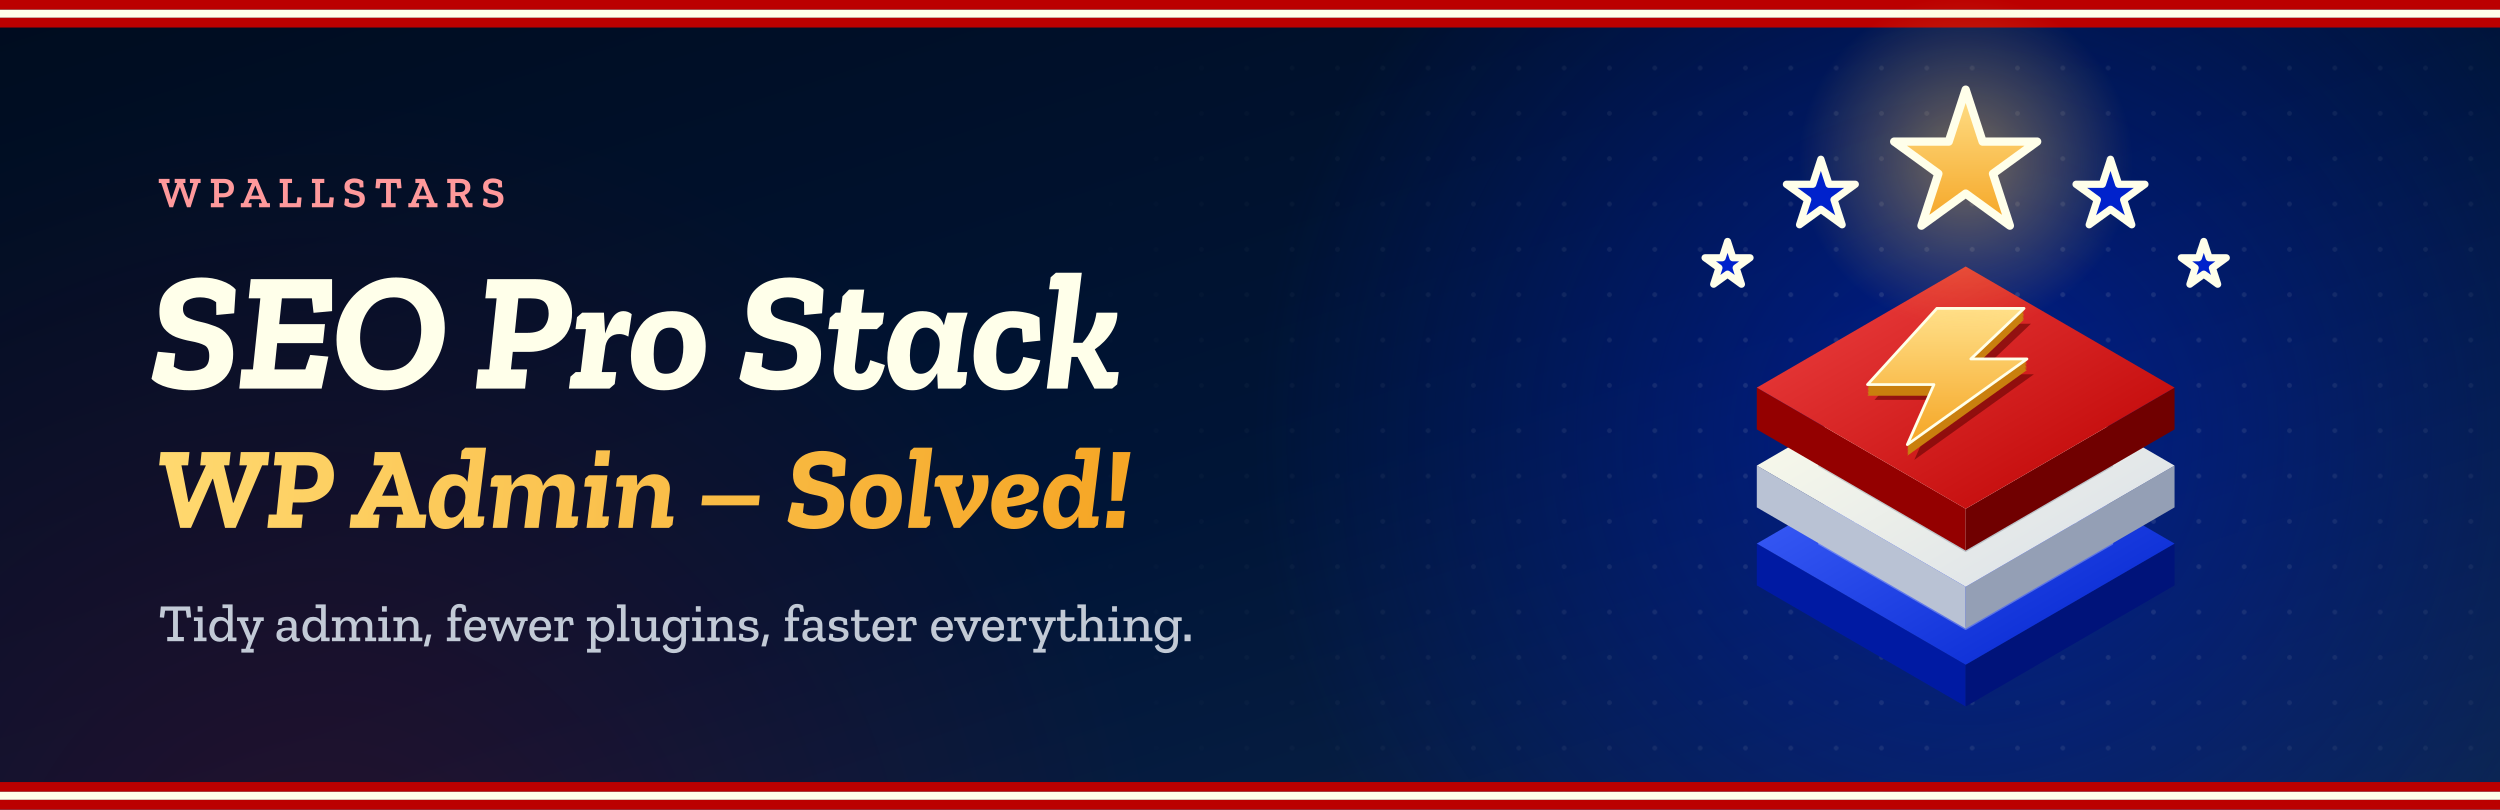
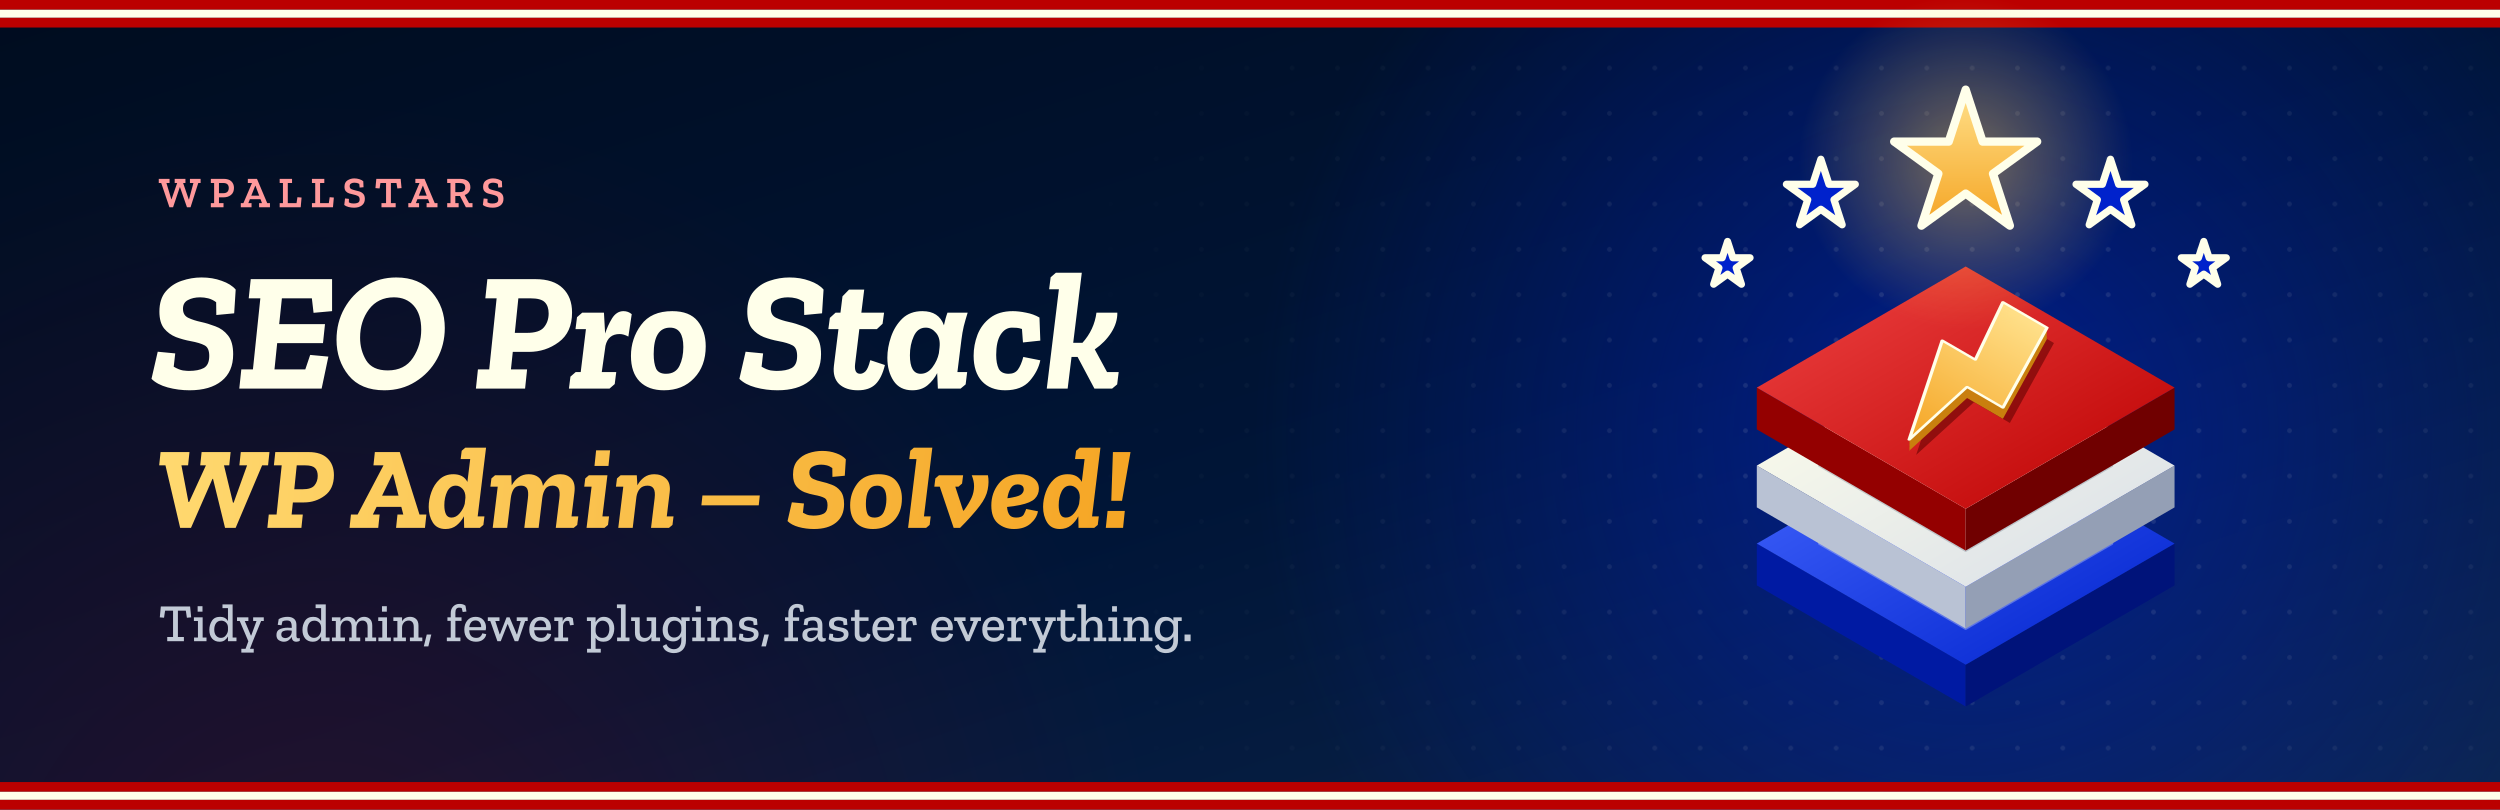
<svg xmlns="http://www.w3.org/2000/svg" xmlns:xlink="http://www.w3.org/1999/xlink" width="1544" height="500" viewBox="0 0 1544 500" version="1.1" id="svg60">
  <defs id="defs23">
    <linearGradient id="bg" x1="0" y1="0" x2="1" y2="1">
      <stop offset="0" stop-color="#000c1f" id="stop1" />
      <stop offset="0.55" stop-color="#001537" id="stop2" />
      <stop offset="1" stop-color="#0d264d" id="stop3" />
    </linearGradient>
    <radialGradient id="glow-blue" cx="1214" cy="270" r="440" gradientUnits="userSpaceOnUse">
      <stop offset="0" stop-color="#0022cc" stop-opacity="0.55" id="stop4" />
      <stop offset="1" stop-color="#0022cc" stop-opacity="0" id="stop5" />
    </radialGradient>
    <radialGradient id="glow-red" cx="200" cy="580" r="520" gradientUnits="userSpaceOnUse">
      <stop offset="0" stop-color="#bb0000" stop-opacity="0.2" id="stop6" />
      <stop offset="1" stop-color="#bb0000" stop-opacity="0" id="stop7" />
    </radialGradient>
    <radialGradient id="glow-gold" cx="1214" cy="76" r="120" gradientUnits="userSpaceOnUse">
      <stop offset="0" stop-color="#ffc94d" stop-opacity="0.45" id="stop8" />
      <stop offset="1" stop-color="#ffc94d" stop-opacity="0" id="stop9" />
    </radialGradient>
    <radialGradient id="dots-fade" cx="1214" cy="260" r="560" gradientUnits="userSpaceOnUse">
      <stop offset="0" stop-color="#fff" stop-opacity="1" id="stop10" />
      <stop offset="1" stop-color="#fff" stop-opacity="0" id="stop11" />
    </radialGradient>
    <pattern id="dots" width="28" height="28" patternUnits="userSpaceOnUse">
      <circle cx="14" cy="14" r="1.5" fill="#ffffea" fill-opacity="0.12" id="circle11" />
    </pattern>
    <mask id="dots-mask">
      <rect width="1544" height="500" fill="url(#dots-fade)" id="rect11" />
    </mask>
    <linearGradient id="gold" x1="0" y1="0" x2="0" y2="1">
      <stop offset="0" stop-color="#ffe08a" id="stop12" />
      <stop offset="1" stop-color="#f5a524" id="stop13" />
    </linearGradient>
    <linearGradient id="gold-text" x1="96" y1="280" x2="700" y2="340" gradientUnits="userSpaceOnUse">
      <stop offset="0" stop-color="#ffd970" id="stop14" />
      <stop offset="1" stop-color="#f5a524" id="stop15" />
    </linearGradient>
    <linearGradient id="gold-text-details" x1="96" y1="224" x2="700" y2="284" gradientUnits="userSpaceOnUse">
      <stop offset="0" stop-color="#ffd970" id="stop16" />
      <stop offset="1" stop-color="#f5a524" id="stop17" />
    </linearGradient>
    <linearGradient id="top-red" x1="0" y1="0" x2="1" y2="1">
      <stop offset="0" stop-color="#ef4444" id="stop18" />
      <stop offset="1" stop-color="#bb0000" id="stop19" />
    </linearGradient>
    <linearGradient id="top-cream" x1="0" y1="0" x2="1" y2="1">
      <stop offset="0" stop-color="#ffffea" id="stop20" />
      <stop offset="1" stop-color="#d8dee9" id="stop21" />
    </linearGradient>
    <linearGradient id="top-blue" x1="0" y1="0" x2="1" y2="1">
      <stop offset="0" stop-color="#4466ff" id="stop22" />
      <stop offset="1" stop-color="#0022cc" id="stop23" />
    </linearGradient>
    <polygon id="star" points="0,-1 0.225,-0.309 0.951,-0.309 0.363,0.118 0.588,0.809 0,0.382 -0.588,0.809 -0.363,0.118 -0.951,-0.309 -0.225,-0.309" />
-     <polygon id="bolt" points="1193.3,-48.9 1255.9,-48.9 1217.7,-12.6 1258,-12.6 1172.1,48.9 1191.2,5.8 1143.5,5.8" />
+     <polygon id="bolt" transform="matrix(4.95 2.871 -4.95 2.871 1214 -57.42)" points="9.8,-2 3.4,-2 8.6,7.2 3.8,7.2 13.8,22 11.4,11.2 16.6,11.2" />
  </defs>
  <rect width="1544" height="500" fill="url(#bg)" id="rect23" />
  <rect width="1544" height="500" fill="url(#glow-red)" id="rect24" />
  <rect width="1544" height="500" fill="url(#glow-blue)" id="rect25" />
  <rect width="1544" height="500" fill="url(#dots)" mask="url(#dots-mask)" id="rect26" />
  <g id="g32">
    <rect y="0" width="1544" height="6" fill="#bb0000" id="rect27" />
    <rect y="6" width="1544" height="5" fill="#ffffea" id="rect28" />
    <rect y="11" width="1544" height="6" fill="#bb0000" id="rect29" />
    <rect y="483" width="1544" height="6" fill="#bb0000" id="rect30" />
    <rect y="489" width="1544" height="5" fill="#ffffea" id="rect31" />
    <rect y="494" width="1544" height="6" fill="#bb0000" id="rect32" />
  </g>
  <g transform="translate(1214 248) scale(0.86) translate(-1214 -248)" id="g57">
    <g stroke-linejoin="round" id="g52">
      <g transform="translate(0 350)" id="g35">
        <polygon points="1064,0 1214,87 1214,117 1064,30" fill="#001aa3" id="polygon32" />
        <polygon points="1214,87 1364,0 1364,30 1214,117" fill="#00137a" id="polygon33" />
        <polygon points="1214,-87 1364,0 1214,87 1064,0" fill="url(#top-blue)" id="polygon34" />
        <polygon points="1214,-61 1319,0 1214,61 1109,0" fill="none" stroke="#ffffff" stroke-opacity="0.3" stroke-width="2" id="polygon35" />
      </g>
      <g transform="translate(0 294)" id="g39">
        <polygon points="1064,0 1214,87 1214,117 1064,30" fill="#b9c2d4" id="polygon36" />
        <polygon points="1214,87 1364,0 1364,30 1214,117" fill="#949fb5" id="polygon37" />
        <polygon points="1214,-87 1364,0 1214,87 1064,0" fill="url(#top-cream)" id="polygon38" />
        <polygon points="1214,-61 1319,0 1214,61 1109,0" fill="none" stroke="#001537" stroke-opacity="0.18" stroke-width="2" id="polygon39" />
      </g>
      <g transform="translate(0 238)" id="g51">
        <polygon points="1064,0 1214,87 1214,117 1064,30" fill="#940000" id="polygon40" />
        <polygon points="1214,87 1364,0 1364,30 1214,117" fill="#700000" id="polygon41" />
        <polygon points="1214,-87 1364,0 1214,87 1064,0" fill="url(#top-red)" id="polygon42" />
        <use xlink:href="#bolt" transform="translate(5 3)" fill="#5c0000" fill-opacity="0.55" id="use42" />
        <g fill="#c97f0e" id="g50">
          <use xlink:href="#bolt" id="use43" />
          <use xlink:href="#bolt" transform="translate(0 -1)" id="use44" />
          <use xlink:href="#bolt" transform="translate(0 -2)" id="use45" />
          <use xlink:href="#bolt" transform="translate(0 -3)" id="use46" />
          <use xlink:href="#bolt" transform="translate(0 -4)" id="use47" />
          <use xlink:href="#bolt" transform="translate(0 -5)" id="use48" />
          <use xlink:href="#bolt" transform="translate(0 -6)" id="use49" />
          <use xlink:href="#bolt" transform="translate(0 -7)" id="use50" />
        </g>
-         <use xlink:href="#bolt" transform="translate(0 -8)" fill="url(#gold)" stroke="#ffffea" stroke-width="2" id="use51" />
+         <use xlink:href="#bolt" transform="translate(0 -8)" fill="url(#gold)" stroke="#ffffea" stroke-width="0.35" id="use51" />
      </g>
    </g>
    <circle cx="1214" cy="76" r="120" fill="url(#glow-gold)" id="circle52" />
    <g stroke-linejoin="round" id="g56">
      <g fill="#0022cc" stroke="#ffffea" stroke-width="5" id="g55">
        <use xlink:href="#star" transform="translate(1043 150) scale(17)" stroke-width="0.3" id="use52" />
        <use xlink:href="#star" transform="translate(1110 100) scale(26)" stroke-width="0.2" id="use53" />
        <use xlink:href="#star" transform="translate(1318 100) scale(26)" stroke-width="0.2" id="use54" />
        <use xlink:href="#star" transform="translate(1385 150) scale(17)" stroke-width="0.3" id="use55" />
      </g>
      <use xlink:href="#star" transform="translate(1214 78) scale(54)" fill="url(#gold)" stroke="#ffffea" stroke-width="0.11" id="use56" />
    </g>
  </g>
  <g id="words" font-family="Zilla Slab" text-rendering="geometricPrecision">
    <path d="m 123.893,113.015 h -1.431 L 117.683,128 h -2.214 l -4.293,-12.366 h -0.135 L 106.883,128 h -2.241 l -5.076,-14.985 h -1.512 v -2.565 h 6.669 v 2.565 h -1.944 l 3.024,10.044 h 0.135 l 3.483,-10.044 h -1.539 v -2.565 h 6.642 v 2.565 h -1.431 l 3.483,10.179 h 0.135 l 2.754,-10.179 h -2.16 v -2.565 h 6.588 z m 20.606,3.024 q 0,2.889 -1.863,4.374 -1.836,1.458 -4.428,1.458 h -2.97 v 3.564 h 2.808 V 128 h -7.83 v -2.565 h 2.025 v -12.42 h -2.025 v -2.565 h 7.83 q 3.267,0 4.86,1.566 1.593,1.566 1.593,4.023 z m -3.213,0.054 q 0,-1.458 -0.837,-2.268 -0.81,-0.81 -2.754,-0.81 h -2.457 v 6.318 h 2.457 q 1.917,0 2.754,-0.864 0.837,-0.891 0.837,-2.376 z M 166.725,128 h -6.723 v -2.565 h 1.782 l -0.891,-2.403 h -6.561 l -0.945,2.403 h 1.971 V 128 h -6.642 v -2.565 h 1.62 l 5.292,-12.42 h -2.565 v -2.565 h 5.643 l 6.318,14.985 h 1.701 z m -6.642,-7.155 -2.295,-6.102 h -0.162 l -2.43,6.102 z M 185.711,128 h -12.987 v -2.565 h 2.025 v -12.42 h -2.025 v -2.565 h 7.641 v 2.565 h -2.619 v 12.42 h 5.4 l 0.54,-3.645 2.565,0.216 z m 19.931,0 h -12.987 v -2.565 h 2.025 v -12.42 h -2.025 v -2.565 h 7.641 v 2.565 h -2.619 v 12.42 h 5.4 l 0.54,-3.645 2.565,0.216 z m 19.688,-5.157 q 0,2.619 -1.836,4.023 -1.809,1.404 -4.806,1.404 -1.782,0 -3.456,-0.432 -1.647,-0.432 -2.619,-1.242 l 0.486,-4.023 2.403,0.243 -0.054,2.16 q 0.891,0.459 1.62,0.594 0.756,0.108 1.404,0.108 1.566,0 2.592,-0.486 1.053,-0.513 1.053,-2.025 0,-1.647 -1.188,-2.187 -1.188,-0.567 -2.727,-0.864 -1.242,-0.243 -2.511,-0.648 -1.269,-0.405 -2.106,-1.35 -0.837,-0.945 -0.837,-2.781 0,-2.754 1.863,-3.942 1.89,-1.215 4.212,-1.215 1.62,0 3.132,0.486 1.539,0.486 2.403,1.269 l 0.162,3.699 -2.403,0.216 -0.243,-2.268 q -0.756,-0.432 -1.512,-0.594 -0.756,-0.162 -1.458,-0.162 -1.269,0 -2.106,0.513 -0.837,0.513 -0.837,1.647 0,1.323 1.026,1.809 1.053,0.459 2.349,0.756 1.107,0.243 2.511,0.648 1.404,0.405 2.43,1.458 1.053,1.026 1.053,3.186 z m 22.658,-6.669 -2.592,0.216 -0.54,-3.375 h -3.429 v 12.42 h 2.943 V 128 h -8.775 v -2.565 h 2.835 v -12.42 h -3.456 l -0.54,3.375 -2.565,-0.216 0.54,-5.724 h 15.039 z M 270.187,128 h -6.723 v -2.565 h 1.782 l -0.891,-2.403 h -6.561 l -0.945,2.403 h 1.971 V 128 h -6.642 v -2.565 h 1.62 l 5.292,-12.42 h -2.565 v -2.565 h 5.643 l 6.318,14.985 h 1.701 z m -6.642,-7.155 -2.295,-6.102 h -0.162 l -2.43,6.102 z M 291.819,128 h -4.104 l -3.618,-6.939 h -2.889 v 4.374 h 2.052 V 128 h -7.074 v -2.565 h 2.025 v -12.42 h -2.025 v -2.565 h 7.803 q 3.267,0 4.887,1.377 1.62,1.35 1.62,3.807 0,1.755 -0.945,3.024 -0.918,1.242 -2.565,1.782 l 2.673,4.995 h 2.16 z m -4.509,-12.285 q 0,-1.485 -0.864,-2.079 -0.864,-0.621 -2.943,-0.621 h -2.295 v 5.643 h 2.268 q 2.16,0 2.997,-0.756 0.837,-0.783 0.837,-2.187 z m 23.63,7.128 q 0,2.619 -1.836,4.023 -1.809,1.404 -4.806,1.404 -1.782,0 -3.456,-0.432 -1.647,-0.432 -2.619,-1.242 l 0.486,-4.023 2.403,0.243 -0.054,2.16 q 0.891,0.459 1.62,0.594 0.756,0.108 1.404,0.108 1.566,0 2.592,-0.486 1.053,-0.513 1.053,-2.025 0,-1.647 -1.188,-2.187 -1.188,-0.567 -2.727,-0.864 -1.242,-0.243 -2.511,-0.648 -1.269,-0.405 -2.106,-1.35 -0.837,-0.945 -0.837,-2.781 0,-2.754 1.863,-3.942 1.89,-1.215 4.212,-1.215 1.62,0 3.132,0.486 1.539,0.486 2.403,1.269 l 0.162,3.699 -2.403,0.216 -0.243,-2.268 q -0.756,-0.432 -1.512,-0.594 -0.756,-0.162 -1.458,-0.162 -1.269,0 -2.106,0.513 -0.837,0.513 -0.837,1.647 0,1.323 1.026,1.809 1.053,0.459 2.349,0.756 1.107,0.243 2.511,0.648 1.404,0.405 2.43,1.458 1.053,1.026 1.053,3.186 z" id="text57" style="font-weight:600;font-size:27px;letter-spacing:5;fill:#ff999b" aria-label="WPALLSTARS" />
    <path d="m 144,218.784 q 0,10.816 -7.176,16.536 -7.072,5.72 -19.76,5.72 -6.968,0 -13.52,-1.768 -6.448,-1.768 -9.984,-5.304 l 3.848,-16.744 10.816,1.04 -0.936,8.216 q 3.224,1.872 5.616,2.288 2.392,0.312 3.744,0.312 5.824,0 9.152,-1.768 3.432,-1.872 3.432,-7.488 0,-5.096 -2.912,-6.552 -2.912,-1.56 -8.632,-2.6 -4.576,-0.832 -9.048,-2.496 -4.368,-1.768 -7.28,-5.304 -2.912,-3.64 -2.912,-10.4 0,-7.8 3.848,-12.376 3.952,-4.68 9.88,-6.656 6.032,-2.08 12.272,-2.08 6.864,0 12.48,2.08 5.72,1.976 8.632,5.408 l -0.936,14.664 -11.024,1.04 -0.104,-7.904 q -2.392,-1.768 -4.888,-2.392 -2.496,-0.624 -4.992,-0.624 -4.368,0 -7.488,1.664 -3.12,1.56 -3.12,5.408 0,4.056 3.328,5.616 3.328,1.56 7.696,2.496 4.368,0.936 8.944,2.704 4.68,1.664 7.8,5.616 3.224,3.952 3.224,11.648 z M 198.64,240 h -50.856 l 1.248,-11.856 h 7.176 l 4.576,-43.888 h -7.176 l 1.248,-11.856 h 50.232 v 19.76 l -11.44,1.04 -1.04,-8.944 h -18.512 l -1.664,15.912 h 28.288 l -1.248,11.752 h -28.288 l -1.664,16.224 h 19.032 l 3.016,-8.944 11.232,1.04 z m 46.112,-68.64 q 14.248,0 22.048,9.152 7.904,9.152 7.904,22.048 0,10.4 -4.784,19.136 -4.784,8.736 -13.312,14.04 -8.424,5.304 -19.24,5.304 -14.56,0 -22.048,-9.152 -7.488,-9.256 -7.488,-22.048 0,-10.712 4.888,-19.448 4.888,-8.736 13.208,-13.832 8.32,-5.2 18.824,-5.2 z m -5.304,57.408 q 10.504,0 15.6,-7.8 5.096,-7.8 5.096,-17.368 0,-9.568 -4.576,-14.768 -4.576,-5.2 -12.272,-5.2 -9.776,0 -15.392,7.384 -5.512,7.384 -5.512,17.576 0,7.696 3.744,13.936 3.848,6.24 13.312,6.24 z m 55.72,-0.624 h 6.968 l 4.576,-43.888 h -6.968 l 1.248,-11.856 h 29.744 q 11.128,0 16.848,5.616 5.72,5.512 5.72,14.976 0,12.272 -8.216,18.304 -8.112,6.032 -18.408,6.032 h -9.984 l -1.144,10.816 h 9.984 l -1.248,11.856 h -30.368 z m 30.264,-22.568 q 7.696,0 10.504,-3.432 2.912,-3.536 2.912,-8.528 0,-4.576 -2.392,-6.968 -2.392,-2.392 -8.632,-2.392 h -7.696 l -2.184,21.32 z m 34.152,-12.48 h 13.416 l 0.728,12.896 q 1.56,-4.888 4.264,-9.36 2.808,-4.472 7.072,-4.472 2.912,0 5.096,1.872 l -2.08,13.832 q -2.912,-1.56 -5.408,-1.56 -7.072,0 -8.736,7.28 l -2.288,16.224 h 8.944 l -0.936,7.384 -3.224,2.808 h -25.064 l 0.936,-7.384 3.224,-2.808 h 3.12 l 3.224,-26.52 h -6.448 l 0.936,-7.384 z M 389.68,219.824 q 0,-10.712 6.24,-19.136 6.24,-8.528 19.24,-8.528 10.712,0 15.704,6.136 4.992,6.136 4.992,15.6 0,12.168 -7.176,19.656 -7.072,7.488 -18.616,7.488 -9.568,0 -14.976,-5.408 -5.408,-5.512 -5.408,-15.808 z m 14.04,-1.144 q 0,5.616 1.456,8.944 1.56,3.224 6.136,3.224 5.928,0 8.32,-4.888 2.392,-4.888 2.392,-11.648 0,-11.96 -8.216,-11.96 -10.088,0 -10.088,16.328 z m 103.352,0.104 q 0,10.816 -7.176,16.536 -7.072,5.72 -19.76,5.72 -6.968,0 -13.52,-1.768 -6.448,-1.768 -9.984,-5.304 l 3.848,-16.744 10.816,1.04 -0.936,8.216 q 3.224,1.872 5.616,2.288 2.392,0.312 3.744,0.312 5.824,0 9.152,-1.768 3.432,-1.872 3.432,-7.488 0,-5.096 -2.912,-6.552 -2.912,-1.56 -8.632,-2.6 -4.576,-0.832 -9.048,-2.496 -4.368,-1.768 -7.28,-5.304 -2.912,-3.64 -2.912,-10.4 0,-7.8 3.848,-12.376 3.952,-4.68 9.88,-6.656 6.032,-2.08 12.272,-2.08 6.864,0 12.48,2.08 5.72,1.976 8.632,5.408 l -0.936,14.664 -11.024,1.04 -0.104,-7.904 q -2.392,-1.768 -4.888,-2.392 -2.496,-0.624 -4.992,-0.624 -4.368,0 -7.488,1.664 -3.12,1.56 -3.12,5.408 0,4.056 3.328,5.616 3.328,1.56 7.696,2.496 4.368,0.936 8.944,2.704 4.68,1.664 7.8,5.616 3.224,3.952 3.224,11.648 z m 5.448,-22.464 3.536,-3.224 h 3.016 l 1.248,-10.088 4.056,-4.16 h 9.36 l -1.768,14.248 h 14.04 l -0.936,6.864 -3.536,3.328 h -10.816 l -2.6,21.424 q -0.728,6.136 3.12,6.136 1.664,0 3.224,-1.456 1.664,-1.56 3.016,-6.968 l 9.048,3.016 q -1.976,8.112 -5.824,11.856 -3.848,3.744 -10.816,3.744 -7.488,0 -11.648,-3.848 -4.056,-3.952 -3.224,-11.232 l 2.808,-22.672 h -6.24 z m 85.112,-3.224 q -1.352,4.264 -2.392,8.32 -0.936,4.056 -1.456,8.32 l -2.496,20.072 h 6.032 l -0.936,7.592 -3.12,2.6 h -14.04 l -0.416,-9.568 q -2.184,4.368 -5.928,7.488 -3.744,3.12 -9.464,3.12 -7.696,0 -11.544,-5.824 -3.848,-5.824 -3.848,-14.248 0,-6.344 2.288,-13 2.288,-6.656 6.968,-11.232 4.784,-4.576 12.376,-4.576 10.192,0 13.312,8.736 0.52,-1.976 0.936,-3.848 0.52,-1.976 1.248,-3.952 z m -25.896,9.256 q -4.992,0 -7.384,5.304 -2.392,5.2 -2.392,11.752 0,11.44 6.656,11.44 4.264,0 7.28,-4.056 3.016,-4.056 3.952,-8.632 l 0.416,-3.536 q 0.624,-5.824 -2.184,-9.048 -2.704,-3.224 -6.344,-3.224 z m 53.288,0 q -4.264,0 -7.072,4.368 -2.704,4.264 -2.704,12.48 0,5.304 1.56,8.528 1.664,3.12 6.136,3.12 3.848,0 5.72,-2.6 1.976,-2.704 3.328,-7.8 l 10.504,2.08 q -1.352,6.656 -6.448,12.584 -5.096,5.928 -15.288,5.928 -9.152,0 -14.352,-5.616 -5.096,-5.616 -5.096,-15.704 0,-6.656 2.392,-13 2.496,-6.344 7.8,-10.4 5.408,-4.16 14.04,-4.16 3.536,0 8.112,0.936 4.576,0.832 8.32,3.016 l 0.52,14.248 -10.712,1.144 -0.624,-8.32 q -1.768,-0.624 -3.224,-0.728 -1.352,-0.104 -2.912,-0.104 z m 23.856,-31.096 3.224,-2.808 h 16.016 l -5.304,43.264 h 5.72 q 7.28,-8.112 8.632,-18.616 h 12.896 q 0.104,6.24 -3.744,12.272 -3.848,6.032 -10.192,10.4 l 7.592,14.04 h 7.176 l -0.936,7.592 -3.12,2.6 h -10.92 l -10.4,-19.552 h -3.744 l -2.392,19.552 h -12.896 l 7.488,-61.36 h -6.032 z" id="text58" style="font-style:italic;font-weight:700;font-size:104px;letter-spacing:-1;fill:#ffffea" aria-label="SEO Pro Stack" />
    <path d="M 165.552,287.408 H 161.88 L 145.536,326 h -6.552 l -7.416,-30.24 h -0.36 L 117.96,326 h -6.696 l -9.072,-38.592 h -3.888 l 0.864,-8.208 h 17.856 l -0.864,8.208 h -4.104 l 4.32,22.608 h 0.432 l 10.368,-22.608 h -3.528 l 0.864,-8.208 h 17.928 l -0.864,8.208 h -3.24 l 5.544,23.04 h 0.432 l 8.28,-23.04 h -4.752 l 0.864,-8.208 h 17.712 z m 0.432,30.384 h 4.824 l 3.168,-30.384 h -4.824 l 0.864,-8.208 h 20.592 q 7.704,0 11.664,3.888 3.96,3.816 3.96,10.368 0,8.496 -5.688,12.672 -5.616,4.176 -12.744,4.176 h -6.912 l -0.792,7.488 h 6.912 l -0.864,8.208 h -21.024 z m 20.952,-15.624 q 5.328,0 7.272,-2.376 2.016,-2.448 2.016,-5.904 0,-3.168 -1.656,-4.824 -1.656,-1.656 -5.976,-1.656 h -5.328 l -1.512,14.76 z m 29.808,15.624 h 4.104 l 15.984,-30.384 h -6.192 l 0.864,-8.208 h 15.408 l 12.168,38.592 h 4.248 l -0.864,8.208 h -17.856 l 0.864,-8.208 h 3.6 l -1.224,-4.752 h -15.264 l -2.304,4.752 h 4.176 l -0.864,8.208 h -17.712 z m 25.632,-24.84 -6.408,13.176 h 10.152 l -3.312,-13.176 z m 42.768,-14.544 2.232,-1.944 h 12.816 l -5.184,42.48 h 4.176 l -0.648,5.256 -2.16,1.8 h -9.72 l -0.144,-7.128 q -1.584,3.168 -4.464,5.544 -2.808,2.304 -6.912,2.304 -5.328,0 -7.848,-4.032 -2.52,-4.032 -2.52,-9.648 0,-4.536 1.656,-9.144 1.656,-4.68 5.04,-7.848 3.384,-3.168 8.568,-3.168 6.192,0 8.64,4.752 l 1.728,-14.112 h -5.904 z m -3.672,21.528 q -3.456,0 -5.256,3.6 -1.8,3.6 -1.8,8.496 0,3.384 1.008,5.544 1.008,2.088 3.384,2.088 2.88,0 5.112,-2.664 2.304,-2.736 3.096,-5.832 l 0.432,-3.816 q 0.072,-3.528 -1.8,-5.472 -1.872,-1.944 -4.176,-1.944 z m 24.264,-6.408 h 10.008 l 0.288,6.264 q 1.656,-3.096 4.248,-4.968 2.592,-1.944 6.264,-1.944 3.528,0 5.904,1.8 2.376,1.728 2.88,5.4 1.656,-3.168 4.248,-5.184 2.664,-2.016 6.408,-2.016 4.392,0 6.912,2.736 2.592,2.736 1.872,8.496 l -1.8,14.832 h 4.176 l -0.648,5.256 -2.16,1.8 h -11.088 l 2.232,-18.288 q 0.504,-4.176 -0.504,-5.976 -1.008,-1.8 -3.672,-1.8 -3.24,0 -4.608,2.16 -1.368,2.16 -1.8,5.544 l -2.232,18.36 h -8.856 l 2.232,-18.288 q 0.504,-4.176 -0.504,-5.976 -1.008,-1.8 -3.672,-1.8 -3.24,0 -4.608,2.16 -1.368,2.16 -1.8,5.544 l -2.232,18.36 h -8.928 l 3.096,-25.416 h -4.536 l 0.648,-5.112 z m 61.416,-5.76 1.008,-9.648 h 8.64 l -1.008,9.648 z m -5.688,7.704 2.232,-1.944 h 11.448 l -3.096,25.416 h 4.104 l -0.648,5.256 -2.16,1.8 h -11.088 l 3.096,-25.416 h -4.536 z m 21.816,-1.944 h 10.008 l 0.36,6.192 q 1.656,-3.096 4.248,-4.968 2.592,-1.872 6.192,-1.872 4.392,0 7.272,2.736 2.952,2.736 2.232,8.496 l -1.8,14.832 h 4.176 l -0.648,5.256 -2.16,1.8 h -11.088 l 2.232,-18.288 q 0.504,-4.176 -0.648,-5.976 -1.08,-1.8 -3.744,-1.8 -3.024,0 -4.68,1.872 -1.656,1.872 -2.16,4.968 l -2.304,19.224 h -8.928 l 3.096,-25.416 h -4.536 l 0.648,-5.112 z m 50.544,12.456 h 35.424 l -0.648,6.12 h -35.424 z m 87.48,5.328 q 0,7.488 -4.968,11.448 -4.896,3.96 -13.68,3.96 -4.824,0 -9.36,-1.224 -4.464,-1.224 -6.912,-3.672 l 2.664,-11.592 7.488,0.72 -0.648,5.688 q 2.232,1.296 3.888,1.584 1.656,0.216 2.592,0.216 4.032,0 6.336,-1.224 2.376,-1.296 2.376,-5.184 0,-3.528 -2.016,-4.536 -2.016,-1.08 -5.976,-1.8 -3.168,-0.576 -6.264,-1.728 -3.024,-1.224 -5.04,-3.672 -2.016,-2.52 -2.016,-7.2 0,-5.4 2.664,-8.568 2.736,-3.24 6.84,-4.608 4.176,-1.44 8.496,-1.44 4.752,0 8.64,1.44 3.96,1.368 5.976,3.744 l -0.648,10.152 -7.632,0.72 -0.072,-5.472 q -1.656,-1.224 -3.384,-1.656 -1.728,-0.432 -3.456,-0.432 -3.024,0 -5.184,1.152 -2.16,1.08 -2.16,3.744 0,2.808 2.304,3.888 2.304,1.08 5.328,1.728 3.024,0.648 6.192,1.872 3.24,1.152 5.4,3.888 2.232,2.736 2.232,8.064 z m 3.744,0.72 q 0,-7.416 4.32,-13.248 4.32,-5.904 13.32,-5.904 7.416,0 10.872,4.248 3.456,4.248 3.456,10.8 0,8.424 -4.968,13.608 -4.896,5.184 -12.888,5.184 -6.624,0 -10.368,-3.744 -3.744,-3.816 -3.744,-10.944 z m 9.72,-0.792 q 0,3.888 1.008,6.192 1.08,2.232 4.248,2.232 4.104,0 5.76,-3.384 1.656,-3.384 1.656,-8.064 0,-8.28 -5.688,-8.28 -6.984,0 -6.984,11.304 z m 27.432,-32.832 2.232,-1.944 h 11.376 l -5.184,42.48 h 4.176 l -0.648,5.256 -2.16,1.8 h -11.16 l 5.184,-42.48 h -4.464 z m 31.968,20.232 -2.232,1.944 h -1.944 l 4.824,14.76 h 0.432 q 3.312,-4.608 4.824,-7.992 1.512,-3.384 1.512,-7.128 0,-3.168 -1.44,-6.696 h 10.008 q 0.792,4.032 -0.144,8.784 -0.864,4.752 -4.896,10.08 -1.8,2.448 -5.4,6.48 -3.6,4.032 -6.768,7.128 h -3.96 l -8.568,-25.416 h -3.384 l 0.648,-5.112 2.232,-1.944 h 14.904 z m 33.408,21.024 q 3.672,0 4.752,-2.016 1.08,-2.088 1.44,-3.312 l 7.272,1.44 q -0.72,4.248 -4.608,7.632 -3.816,3.312 -10.224,3.312 -5.76,0 -9.864,-3.456 -4.104,-3.456 -4.104,-11.088 0,-7.776 4.608,-13.536 4.608,-5.76 12.96,-5.76 5.184,0 8.496,2.448 3.312,2.448 3.312,6.48 0,3.6 -2.52,6.192 -2.52,2.52 -9.072,3.888 -3.744,0.792 -8.064,1.224 0.216,3.096 1.44,4.824 1.224,1.728 4.176,1.728 z m -2.232,-12.456 q 4.32,-0.792 5.616,-2.088 1.296,-1.296 1.296,-2.736 0,-1.8 -1.152,-2.52 -1.152,-0.72 -2.52,-0.72 -3.024,0 -4.536,2.664 -1.44,2.592 -1.872,5.904 0.864,-0.144 1.656,-0.216 0.792,-0.144 1.512,-0.288 z m 39.24,-28.8 2.232,-1.944 h 12.816 l -5.184,42.48 h 4.176 l -0.648,5.256 -2.16,1.8 h -9.72 l -0.144,-7.128 q -1.584,3.168 -4.464,5.544 -2.808,2.304 -6.912,2.304 -5.328,0 -7.848,-4.032 -2.52,-4.032 -2.52,-9.648 0,-4.536 1.656,-9.144 1.656,-4.68 5.04,-7.848 3.384,-3.168 8.568,-3.168 6.192,0 8.64,4.752 l 1.728,-14.112 h -5.904 z m -3.672,21.528 q -3.456,0 -5.256,3.6 -1.8,3.6 -1.8,8.496 0,3.384 1.008,5.544 1.008,2.088 3.384,2.088 2.88,0 5.112,-2.664 2.304,-2.736 3.096,-5.832 l 0.432,-3.816 q 0.072,-3.528 -1.8,-5.472 -1.872,-1.944 -4.176,-1.944 z m 37.296,-20.736 -5.256,30.096 h -6.624 l 1.008,-30.096 z m -15.264,46.8 1.08,-10.44 h 10.656 l -1.08,10.44 z" id="text59" style="font-style:italic;font-weight:700;font-size:72px;fill:url(#gold-text)" aria-label="WP Admin – Solved!" />
    <path d="m 118.064,381.282 -2.64,0.231 -0.66,-4.356 h -4.884 v 16.236 h 3.696 V 396 H 103.28 v -2.607 h 3.597 v -16.236 h -4.917 l -0.66,4.356 -2.607,-0.231 0.627,-6.732 h 18.084 z m 3.993,-3.498 v -3.399 h 3.003 v 3.399 z m 5.478,18.216 h -7.689 v -2.244 h 2.409 v -10.23 h -2.508 v -2.277 h 5.412 v 12.507 h 2.376 z m 18.513,0 h -5.247 v -2.904 q -0.693,1.32 -1.947,2.277 -1.221,0.957 -3.267,0.957 -2.871,0 -4.587,-1.947 -1.716,-1.98 -1.716,-5.412 0,-3.036 1.551,-5.511 1.584,-2.508 5.082,-2.508 3.399,0 4.884,2.64 v -8.019 h -3.399 v -2.277 h 6.27 v 20.46 h 2.376 z m -5.247,-6.798 v -1.782 q -0.066,-1.848 -1.254,-2.97 -1.188,-1.122 -2.871,-1.122 -2.145,0 -3.267,1.584 -1.089,1.584 -1.089,3.894 0,2.508 1.188,3.828 1.188,1.32 2.937,1.32 1.881,0 3.069,-1.551 1.221,-1.551 1.287,-3.201 z m 22.11,-5.676 h -1.65 l -5.082,12.474 -1.815,4.719 h 2.343 v 2.31 h -7.656 v -2.31 h 2.607 l 1.716,-4.686 -5.313,-12.507 h -1.683 v -2.277 h 7.029 v 2.277 h -2.244 l 3.795,8.976 h 0.198 l 3.267,-8.976 h -2.079 v -2.277 h 6.567 z m 9.207,-1.155 q 1.353,-0.792 2.64,-1.089 1.32,-0.33 2.871,-0.33 2.508,0 3.96,1.221 1.485,1.221 1.485,3.762 v 6.831 q 0,1.452 1.155,1.452 0.462,0 0.891,-0.165 l 0.033,1.716 q -0.924,0.561 -2.145,0.561 -2.673,0 -2.838,-2.97 v -0.033 q -0.66,1.155 -1.914,2.079 -1.221,0.924 -3.003,0.924 -1.518,0 -3.036,-0.924 -1.485,-0.924 -1.485,-3.234 0,-2.772 2.178,-3.63 2.211,-0.891 4.719,-0.891 1.518,0 2.541,0.132 v -1.089 q 0,-1.452 -0.561,-2.475 -0.561,-1.023 -2.508,-1.023 -1.584,0 -2.673,0.561 l -0.561,2.409 -2.343,-0.264 z m 8.052,7.953 v -0.858 q -0.594,-0.066 -1.254,-0.099 -0.627,-0.066 -1.287,-0.066 -1.518,0 -2.706,0.495 -1.188,0.495 -1.188,2.046 0,1.188 0.726,1.716 0.759,0.528 1.716,0.528 1.419,0 2.64,-0.99 1.221,-0.99 1.353,-2.772 z M 203.567,396 h -5.247 v -2.904 q -0.693,1.32 -1.947,2.277 -1.221,0.957 -3.267,0.957 -2.871,0 -4.587,-1.947 -1.716,-1.98 -1.716,-5.412 0,-3.036 1.551,-5.511 1.584,-2.508 5.082,-2.508 3.399,0 4.884,2.64 v -8.019 h -3.399 v -2.277 h 6.27 v 20.46 h 2.376 z m -5.247,-6.798 v -1.782 q -0.066,-1.848 -1.254,-2.97 -1.188,-1.122 -2.871,-1.122 -2.145,0 -3.267,1.584 -1.089,1.584 -1.089,3.894 0,2.508 1.188,3.828 1.188,1.32 2.937,1.32 1.881,0 3.069,-1.551 1.221,-1.551 1.287,-3.201 z M 232.31,396 h -6.798 v -2.244 h 1.518 v -6.369 q 0,-2.244 -0.858,-3.168 -0.825,-0.957 -2.244,-0.957 -1.914,0 -2.871,1.386 -0.924,1.386 -0.957,2.805 v 6.303 h 2.376 V 396 h -6.798 v -2.244 h 1.518 v -6.369 q 0,-2.277 -0.858,-3.201 -0.825,-0.924 -2.211,-0.924 -1.881,0 -2.838,1.353 -0.957,1.353 -0.99,2.772 v 6.369 h 2.739 V 396 h -8.019 v -2.244 h 2.376 v -10.23 h -2.409 v -2.277 h 5.313 v 2.607 q 0.693,-1.287 1.881,-2.079 1.188,-0.825 2.904,-0.825 1.683,0 2.97,0.858 1.287,0.825 1.782,2.574 0.66,-1.518 1.947,-2.475 1.287,-0.957 3.135,-0.957 2.079,0 3.531,1.32 1.452,1.32 1.452,4.125 v 7.359 h 2.409 z m 3.597,-18.216 v -3.399 h 3.003 v 3.399 z m 5.478,18.216 h -7.689 v -2.244 h 2.409 v -10.23 h -2.508 v -2.277 h 5.412 v 12.507 h 2.376 z m 19.437,0 h -7.656 v -2.244 h 2.376 v -6.369 q 0,-2.244 -0.858,-3.168 -0.858,-0.957 -2.277,-0.957 -1.848,0 -2.937,1.221 -1.089,1.221 -1.155,2.838 v 6.435 h 2.376 V 396 h -7.656 v -2.244 h 2.376 v -10.23 h -2.475 v -2.277 h 5.379 v 2.508 q 1.551,-2.805 5.016,-2.805 2.145,0 3.63,1.32 1.485,1.32 1.485,4.125 v 7.359 h 2.376 z m 0.924,3.201 1.815,-7.293 h 2.805 l -1.815,7.293 z m 22.011,-26.235 q 1.023,0 1.947,0.231 0.957,0.231 1.782,0.891 l 0.594,3.597 -2.31,0.297 -0.627,-2.475 q -0.693,-0.231 -1.551,-0.231 -2.343,0 -2.343,3.036 v 2.937 h 3.795 v 2.211 h -3.795 v 10.296 h 3.102 V 396 h -8.382 v -2.244 h 2.409 V 383.46 h -2.046 v -2.211 h 2.046 v -2.607 q 0,-2.508 1.518,-4.092 1.518,-1.584 3.861,-1.584 z m 16.533,18.678 q -0.231,1.914 -1.881,3.3 -1.65,1.386 -4.488,1.386 -3.201,0 -5.181,-1.914 -1.98,-1.914 -1.98,-5.544 0,-3.432 1.848,-5.676 1.848,-2.244 5.115,-2.244 3.036,0 4.719,1.881 1.683,1.881 1.716,4.554 0,0.891 -0.198,1.881 h -10.164 q 0.198,4.686 4.323,4.686 1.716,0 2.574,-0.825 0.891,-0.825 1.188,-1.98 z m -3.135,-4.323 q 0.132,-1.452 -0.726,-2.772 -0.825,-1.353 -2.772,-1.353 -1.815,0 -2.739,1.221 -0.891,1.188 -1.089,2.904 z m 28.743,-3.795 h -1.584 l -4.257,12.474 h -2.178 l -4.29,-10.527 h -0.165 l -4.158,10.527 h -2.079 l -4.389,-12.474 h -1.518 v -2.277 h 7.194 v 2.277 h -2.574 l 2.706,8.25 h 0.165 l 4.092,-10.527 h 1.848 l 4.422,10.494 h 0.198 l 2.277,-8.217 h -2.475 v -2.277 h 6.765 z m 14.52,8.118 q -0.231,1.914 -1.881,3.3 -1.65,1.386 -4.488,1.386 -3.201,0 -5.181,-1.914 -1.98,-1.914 -1.98,-5.544 0,-3.432 1.848,-5.676 1.848,-2.244 5.115,-2.244 3.036,0 4.719,1.881 1.683,1.881 1.716,4.554 0,0.891 -0.198,1.881 h -10.164 q 0.198,4.686 4.323,4.686 1.716,0 2.574,-0.825 0.891,-0.825 1.188,-1.98 z m -3.135,-4.323 q 0.132,-1.452 -0.726,-2.772 -0.825,-1.353 -2.772,-1.353 -1.815,0 -2.739,1.221 -0.891,1.188 -1.089,2.904 z m 13.827,-6.303 q 1.551,0 2.64,0.792 l 0.594,4.125 -2.277,0.264 -0.561,-2.541 q -0.561,-0.231 -1.155,-0.231 -1.122,0 -1.881,0.957 -0.759,0.924 -0.759,2.442 v 6.93 h 3.168 V 396 h -8.448 v -2.244 h 2.376 v -10.23 h -2.475 v -2.277 h 5.181 v 2.706 q 0.429,-1.254 1.32,-2.079 0.924,-0.858 2.277,-0.858 z m 28.248,7.227 q 0,3.036 -1.617,5.577 -1.617,2.508 -5.148,2.508 -3.267,0 -4.752,-2.409 v 6.798 h 3.201 v 2.31 h -8.481 v -2.31 h 2.409 v -17.193 h -2.508 v -2.277 h 5.379 v 3.003 q 0.66,-1.32 1.881,-2.31 1.221,-0.99 3.267,-0.99 2.838,0 4.587,1.947 1.782,1.914 1.782,5.346 z m -3.036,0.264 q 0,-2.541 -1.188,-3.861 -1.155,-1.32 -3.003,-1.32 -1.881,0 -3.036,1.485 -1.155,1.485 -1.221,3.201 l -0.033,1.716 q 0,1.848 1.188,3.036 1.188,1.188 2.937,1.188 2.211,0 3.267,-1.551 1.089,-1.584 1.089,-3.894 z M 388.763,396 h -7.656 v -2.244 h 2.376 v -18.183 h -2.475 v -2.277 h 5.379 v 20.46 h 2.376 z m 18.909,0 h -5.379 v -2.64 q -1.518,2.97 -4.983,2.97 -2.145,0 -3.663,-1.32 -1.485,-1.32 -1.485,-4.158 v -7.326 h -2.376 v -2.277 h 5.28 v 8.646 q 0,2.244 0.858,3.168 0.891,0.924 2.376,0.924 1.782,0 2.871,-1.287 1.089,-1.32 1.122,-2.904 v -6.27 h -2.871 v -2.277 h 5.775 v 12.507 h 2.475 z m 18.249,-12.474 h -2.277 v 12.111 q 0,3.498 -1.947,5.61 -1.914,2.112 -5.544,2.112 -2.31,0 -4.224,-1.056 -1.914,-1.023 -2.607,-3.333 l 2.244,-1.155 q 0.627,1.617 1.914,2.376 1.287,0.759 2.739,0.759 1.98,0 3.267,-1.386 1.287,-1.386 1.287,-3.993 v -2.475 q -0.66,1.254 -1.881,2.145 -1.221,0.891 -3.267,0.891 -2.64,0 -4.521,-1.815 -1.848,-1.848 -1.848,-5.346 0,-3.036 1.65,-5.511 1.65,-2.508 4.983,-2.508 3.432,0 4.884,2.607 v -2.31 h 5.148 z m -5.148,5.808 v -1.914 q 0,-1.848 -1.188,-2.97 -1.188,-1.122 -2.871,-1.122 -2.178,0 -3.234,1.584 -1.056,1.551 -1.056,3.861 0,2.541 1.122,3.762 1.155,1.221 2.805,1.221 1.98,0 3.168,-1.386 1.188,-1.386 1.254,-3.036 z m 8.976,-11.55 v -3.399 h 3.003 v 3.399 z m 5.478,18.216 h -7.689 v -2.244 h 2.409 v -10.23 h -2.508 v -2.277 h 5.412 v 12.507 h 2.376 z m 19.437,0 h -7.656 v -2.244 h 2.376 v -6.369 q 0,-2.244 -0.858,-3.168 -0.858,-0.957 -2.277,-0.957 -1.848,0 -2.937,1.221 -1.089,1.221 -1.155,2.838 v 6.435 h 2.376 V 396 h -7.656 v -2.244 h 2.376 v -10.23 h -2.475 v -2.277 h 5.379 v 2.508 q 1.551,-2.805 5.016,-2.805 2.145,0 3.63,1.32 1.485,1.32 1.485,4.125 v 7.359 h 2.376 z m 13.827,-4.323 q 0,2.211 -1.848,3.432 -1.815,1.221 -4.62,1.221 -3.399,0 -5.775,-1.452 l 0.462,-3.564 2.277,0.231 -0.066,1.914 q 0.66,0.33 1.419,0.462 0.792,0.132 1.551,0.132 1.419,0 2.541,-0.528 1.155,-0.528 1.155,-1.65 0,-1.089 -0.924,-1.518 -0.924,-0.462 -2.31,-0.693 -1.353,-0.231 -2.706,-0.561 -1.353,-0.363 -2.277,-1.188 -0.924,-0.858 -0.924,-2.574 0,-2.475 1.815,-3.432 1.848,-0.957 3.927,-0.957 1.518,0 2.838,0.396 1.353,0.363 2.442,0.957 l 0.33,3.564 -2.31,0.264 -0.33,-2.31 q -1.353,-0.627 -2.838,-0.627 -1.221,0 -2.013,0.462 -0.792,0.462 -0.792,1.518 0,1.023 0.891,1.452 0.924,0.429 2.244,0.66 1.353,0.198 2.673,0.561 1.353,0.363 2.244,1.221 0.924,0.858 0.924,2.607 z m 1.749,7.524 1.815,-7.293 h 2.805 l -1.815,7.293 z m 22.011,-26.235 q 1.023,0 1.947,0.231 0.957,0.231 1.782,0.891 l 0.594,3.597 -2.31,0.297 -0.627,-2.475 q -0.693,-0.231 -1.551,-0.231 -2.343,0 -2.343,3.036 v 2.937 h 3.795 v 2.211 h -3.795 v 10.296 h 3.102 V 396 h -8.382 v -2.244 h 2.409 V 383.46 h -2.046 v -2.211 h 2.046 v -2.607 q 0,-2.508 1.518,-4.092 1.518,-1.584 3.861,-1.584 z m 4.686,9.405 q 1.353,-0.792 2.64,-1.089 1.32,-0.33 2.871,-0.33 2.508,0 3.96,1.221 1.485,1.221 1.485,3.762 v 6.831 q 0,1.452 1.155,1.452 0.462,0 0.891,-0.165 l 0.033,1.716 q -0.924,0.561 -2.145,0.561 -2.673,0 -2.838,-2.97 v -0.033 q -0.66,1.155 -1.914,2.079 -1.221,0.924 -3.003,0.924 -1.518,0 -3.036,-0.924 -1.485,-0.924 -1.485,-3.234 0,-2.772 2.178,-3.63 2.211,-0.891 4.719,-0.891 1.518,0 2.541,0.132 v -1.089 q 0,-1.452 -0.561,-2.475 -0.561,-1.023 -2.508,-1.023 -1.584,0 -2.673,0.561 l -0.561,2.409 -2.343,-0.264 z m 8.052,7.953 v -0.858 q -0.594,-0.066 -1.254,-0.099 -0.627,-0.066 -1.287,-0.066 -1.518,0 -2.706,0.495 -1.188,0.495 -1.188,2.046 0,1.188 0.726,1.716 0.759,0.528 1.716,0.528 1.419,0 2.64,-0.99 1.221,-0.99 1.353,-2.772 z m 19.041,1.353 q 0,2.211 -1.848,3.432 -1.815,1.221 -4.62,1.221 -3.399,0 -5.775,-1.452 l 0.462,-3.564 2.277,0.231 -0.066,1.914 q 0.66,0.33 1.419,0.462 0.792,0.132 1.551,0.132 1.419,0 2.541,-0.528 1.155,-0.528 1.155,-1.65 0,-1.089 -0.924,-1.518 -0.924,-0.462 -2.31,-0.693 -1.353,-0.231 -2.706,-0.561 -1.353,-0.363 -2.277,-1.188 -0.924,-0.858 -0.924,-2.574 0,-2.475 1.815,-3.432 1.848,-0.957 3.927,-0.957 1.518,0 2.838,0.396 1.353,0.363 2.442,0.957 l 0.33,3.564 -2.31,0.264 -0.33,-2.31 q -1.353,-0.627 -2.838,-0.627 -1.221,0 -2.013,0.462 -0.792,0.462 -0.792,1.518 0,1.023 0.891,1.452 0.924,0.429 2.244,0.66 1.353,0.198 2.673,0.561 1.353,0.363 2.244,1.221 0.924,0.858 0.924,2.607 z m 13.629,0.165 q -0.627,4.488 -4.95,4.488 -2.277,0 -3.564,-1.221 -1.254,-1.254 -1.254,-3.465 v -8.184 h -2.277 v -2.211 h 2.277 v -4.653 h 2.871 v 4.653 h 5.643 v 2.211 h -5.643 v 7.755 q 0,2.64 2.277,2.64 0.726,0 1.452,-0.462 0.726,-0.495 1.023,-2.244 z m 14.652,-0.198 q -0.231,1.914 -1.881,3.3 -1.65,1.386 -4.488,1.386 -3.201,0 -5.181,-1.914 -1.98,-1.914 -1.98,-5.544 0,-3.432 1.848,-5.676 1.848,-2.244 5.115,-2.244 3.036,0 4.719,1.881 1.683,1.881 1.716,4.554 0,0.891 -0.198,1.881 h -10.164 q 0.198,4.686 4.323,4.686 1.716,0 2.574,-0.825 0.891,-0.825 1.188,-1.98 z m -3.135,-4.323 q 0.132,-1.452 -0.726,-2.772 -0.825,-1.353 -2.772,-1.353 -1.815,0 -2.739,1.221 -0.891,1.188 -1.089,2.904 z m 13.827,-6.303 q 1.551,0 2.64,0.792 l 0.594,4.125 -2.277,0.264 -0.561,-2.541 q -0.561,-0.231 -1.155,-0.231 -1.122,0 -1.881,0.957 -0.759,0.924 -0.759,2.442 v 6.93 h 3.168 V 396 h -8.448 v -2.244 h 2.376 v -10.23 h -2.475 v -2.277 h 5.181 v 2.706 q 0.429,-1.254 1.32,-2.079 0.924,-0.858 2.277,-0.858 z m 25.608,10.626 q -0.231,1.914 -1.881,3.3 -1.65,1.386 -4.488,1.386 -3.201,0 -5.181,-1.914 -1.98,-1.914 -1.98,-5.544 0,-3.432 1.848,-5.676 1.848,-2.244 5.115,-2.244 3.036,0 4.719,1.881 1.683,1.881 1.716,4.554 0,0.891 -0.198,1.881 h -10.164 q 0.198,4.686 4.323,4.686 1.716,0 2.574,-0.825 0.891,-0.825 1.188,-1.98 z m -3.135,-4.323 q 0.132,-1.452 -0.726,-2.772 -0.825,-1.353 -2.772,-1.353 -1.815,0 -2.739,1.221 -0.891,1.188 -1.089,2.904 z m 20.361,-3.795 h -1.716 L 598.775,396 h -2.145 l -5.61,-12.474 h -1.716 v -2.277 h 7.029 v 2.277 h -2.211 l 3.729,8.646 h 0.198 l 3.234,-8.646 h -2.013 v -2.277 h 6.567 z m 14.355,8.118 q -0.231,1.914 -1.881,3.3 -1.65,1.386 -4.488,1.386 -3.201,0 -5.181,-1.914 -1.98,-1.914 -1.98,-5.544 0,-3.432 1.848,-5.676 1.848,-2.244 5.115,-2.244 3.036,0 4.719,1.881 1.683,1.881 1.716,4.554 0,0.891 -0.198,1.881 h -10.164 q 0.198,4.686 4.323,4.686 1.716,0 2.574,-0.825 0.891,-0.825 1.188,-1.98 z m -3.135,-4.323 q 0.132,-1.452 -0.726,-2.772 -0.825,-1.353 -2.772,-1.353 -1.815,0 -2.739,1.221 -0.891,1.188 -1.089,2.904 z m 13.827,-6.303 q 1.551,0 2.64,0.792 l 0.594,4.125 -2.277,0.264 -0.561,-2.541 q -0.561,-0.231 -1.155,-0.231 -1.122,0 -1.881,0.957 -0.759,0.924 -0.759,2.442 v 6.93 h 3.168 V 396 h -8.448 v -2.244 h 2.376 v -10.23 h -2.475 v -2.277 h 5.181 v 2.706 q 0.429,-1.254 1.32,-2.079 0.924,-0.858 2.277,-0.858 z m 21.153,2.508 h -1.65 l -5.082,12.474 -1.815,4.719 h 2.343 v 2.31 h -7.656 v -2.31 h 2.607 l 1.716,-4.686 -5.313,-12.507 h -1.683 v -2.277 h 7.029 v 2.277 h -2.244 l 3.795,8.976 h 0.198 l 3.267,-8.976 h -2.079 v -2.277 h 6.567 z m 12.771,8.316 q -0.627,4.488 -4.95,4.488 -2.277,0 -3.564,-1.221 -1.254,-1.254 -1.254,-3.465 v -8.184 h -2.277 v -2.211 h 2.277 v -4.653 h 2.871 v 4.653 h 5.643 v 2.211 h -5.643 v 7.755 q 0,2.64 2.277,2.64 0.726,0 1.452,-0.462 0.726,-0.495 1.023,-2.244 z M 683.189,396 h -7.689 v -2.244 h 2.409 v -6.369 q 0,-2.244 -0.891,-3.168 -0.891,-0.957 -2.343,-0.957 -1.782,0 -2.871,1.221 -1.089,1.188 -1.155,2.739 v 6.534 h 2.409 V 396 h -7.656 v -2.244 h 2.376 v -18.183 h -2.376 v -2.277 h 5.247 v 10.494 q 1.617,-2.838 5.049,-2.838 2.145,0 3.63,1.32 1.485,1.32 1.485,4.125 v 7.359 h 2.376 z m 3.63,-18.216 v -3.399 h 3.003 v 3.399 z m 5.478,18.216 h -7.689 v -2.244 h 2.409 v -10.23 h -2.508 v -2.277 h 5.412 v 12.507 h 2.376 z m 19.437,0 h -7.656 v -2.244 h 2.376 v -6.369 q 0,-2.244 -0.858,-3.168 -0.858,-0.957 -2.277,-0.957 -1.848,0 -2.937,1.221 -1.089,1.221 -1.155,2.838 v 6.435 h 2.376 V 396 h -7.656 v -2.244 h 2.376 v -10.23 h -2.475 v -2.277 h 5.379 v 2.508 q 1.551,-2.805 5.016,-2.805 2.145,0 3.63,1.32 1.485,1.32 1.485,4.125 v 7.359 h 2.376 z m 18.084,-12.474 h -2.277 v 12.111 q 0,3.498 -1.947,5.61 -1.914,2.112 -5.544,2.112 -2.31,0 -4.224,-1.056 -1.914,-1.023 -2.607,-3.333 l 2.244,-1.155 q 0.627,1.617 1.914,2.376 1.287,0.759 2.739,0.759 1.98,0 3.267,-1.386 1.287,-1.386 1.287,-3.993 v -2.475 q -0.66,1.254 -1.881,2.145 -1.221,0.891 -3.267,0.891 -2.64,0 -4.521,-1.815 -1.848,-1.848 -1.848,-5.346 0,-3.036 1.65,-5.511 1.65,-2.508 4.983,-2.508 3.432,0 4.884,2.607 v -2.31 h 5.148 z m -5.148,5.808 v -1.914 q 0,-1.848 -1.188,-2.97 -1.188,-1.122 -2.871,-1.122 -2.178,0 -3.234,1.584 -1.056,1.551 -1.056,3.861 0,2.541 1.122,3.762 1.155,1.221 2.805,1.221 1.98,0 3.168,-1.386 1.188,-1.386 1.254,-3.036 z m 6.897,6.666 v -4.092 h 3.762 V 396 Z" id="text60" style="font-weight:500;font-size:33px;fill:#c2cad6" aria-label="Tidy admin, fewer plugins, faster everything." />
  </g>
</svg>
